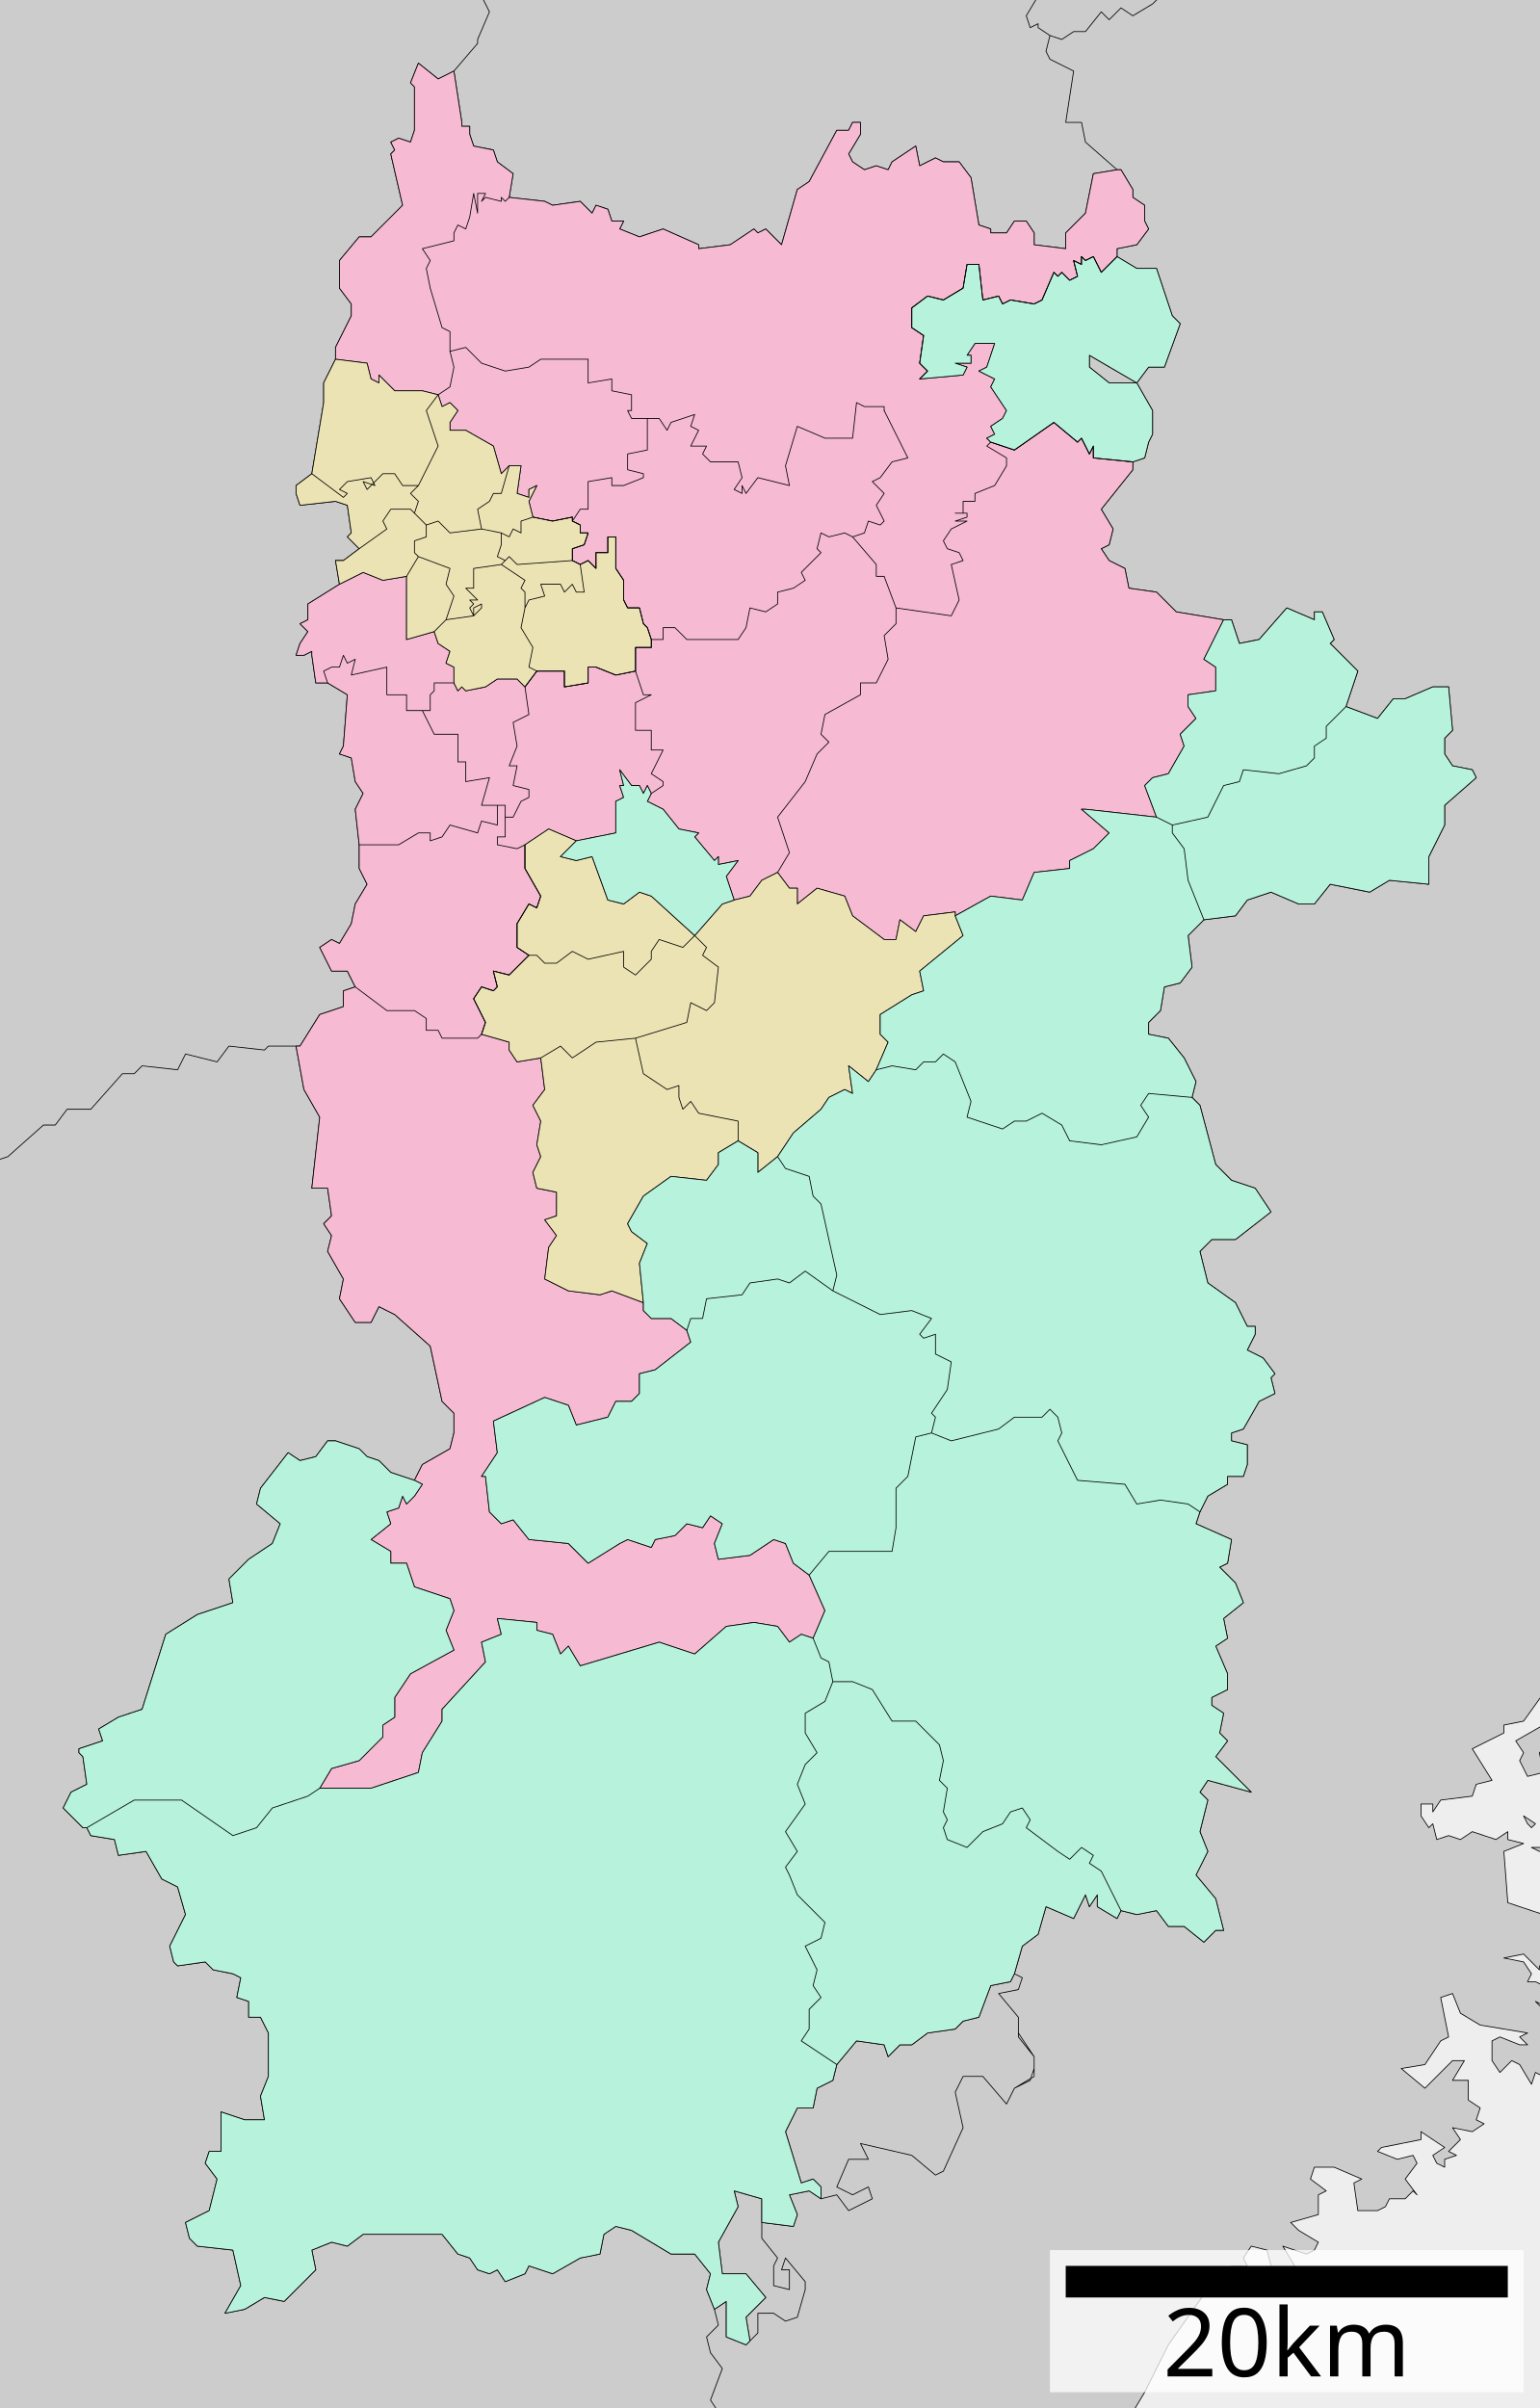
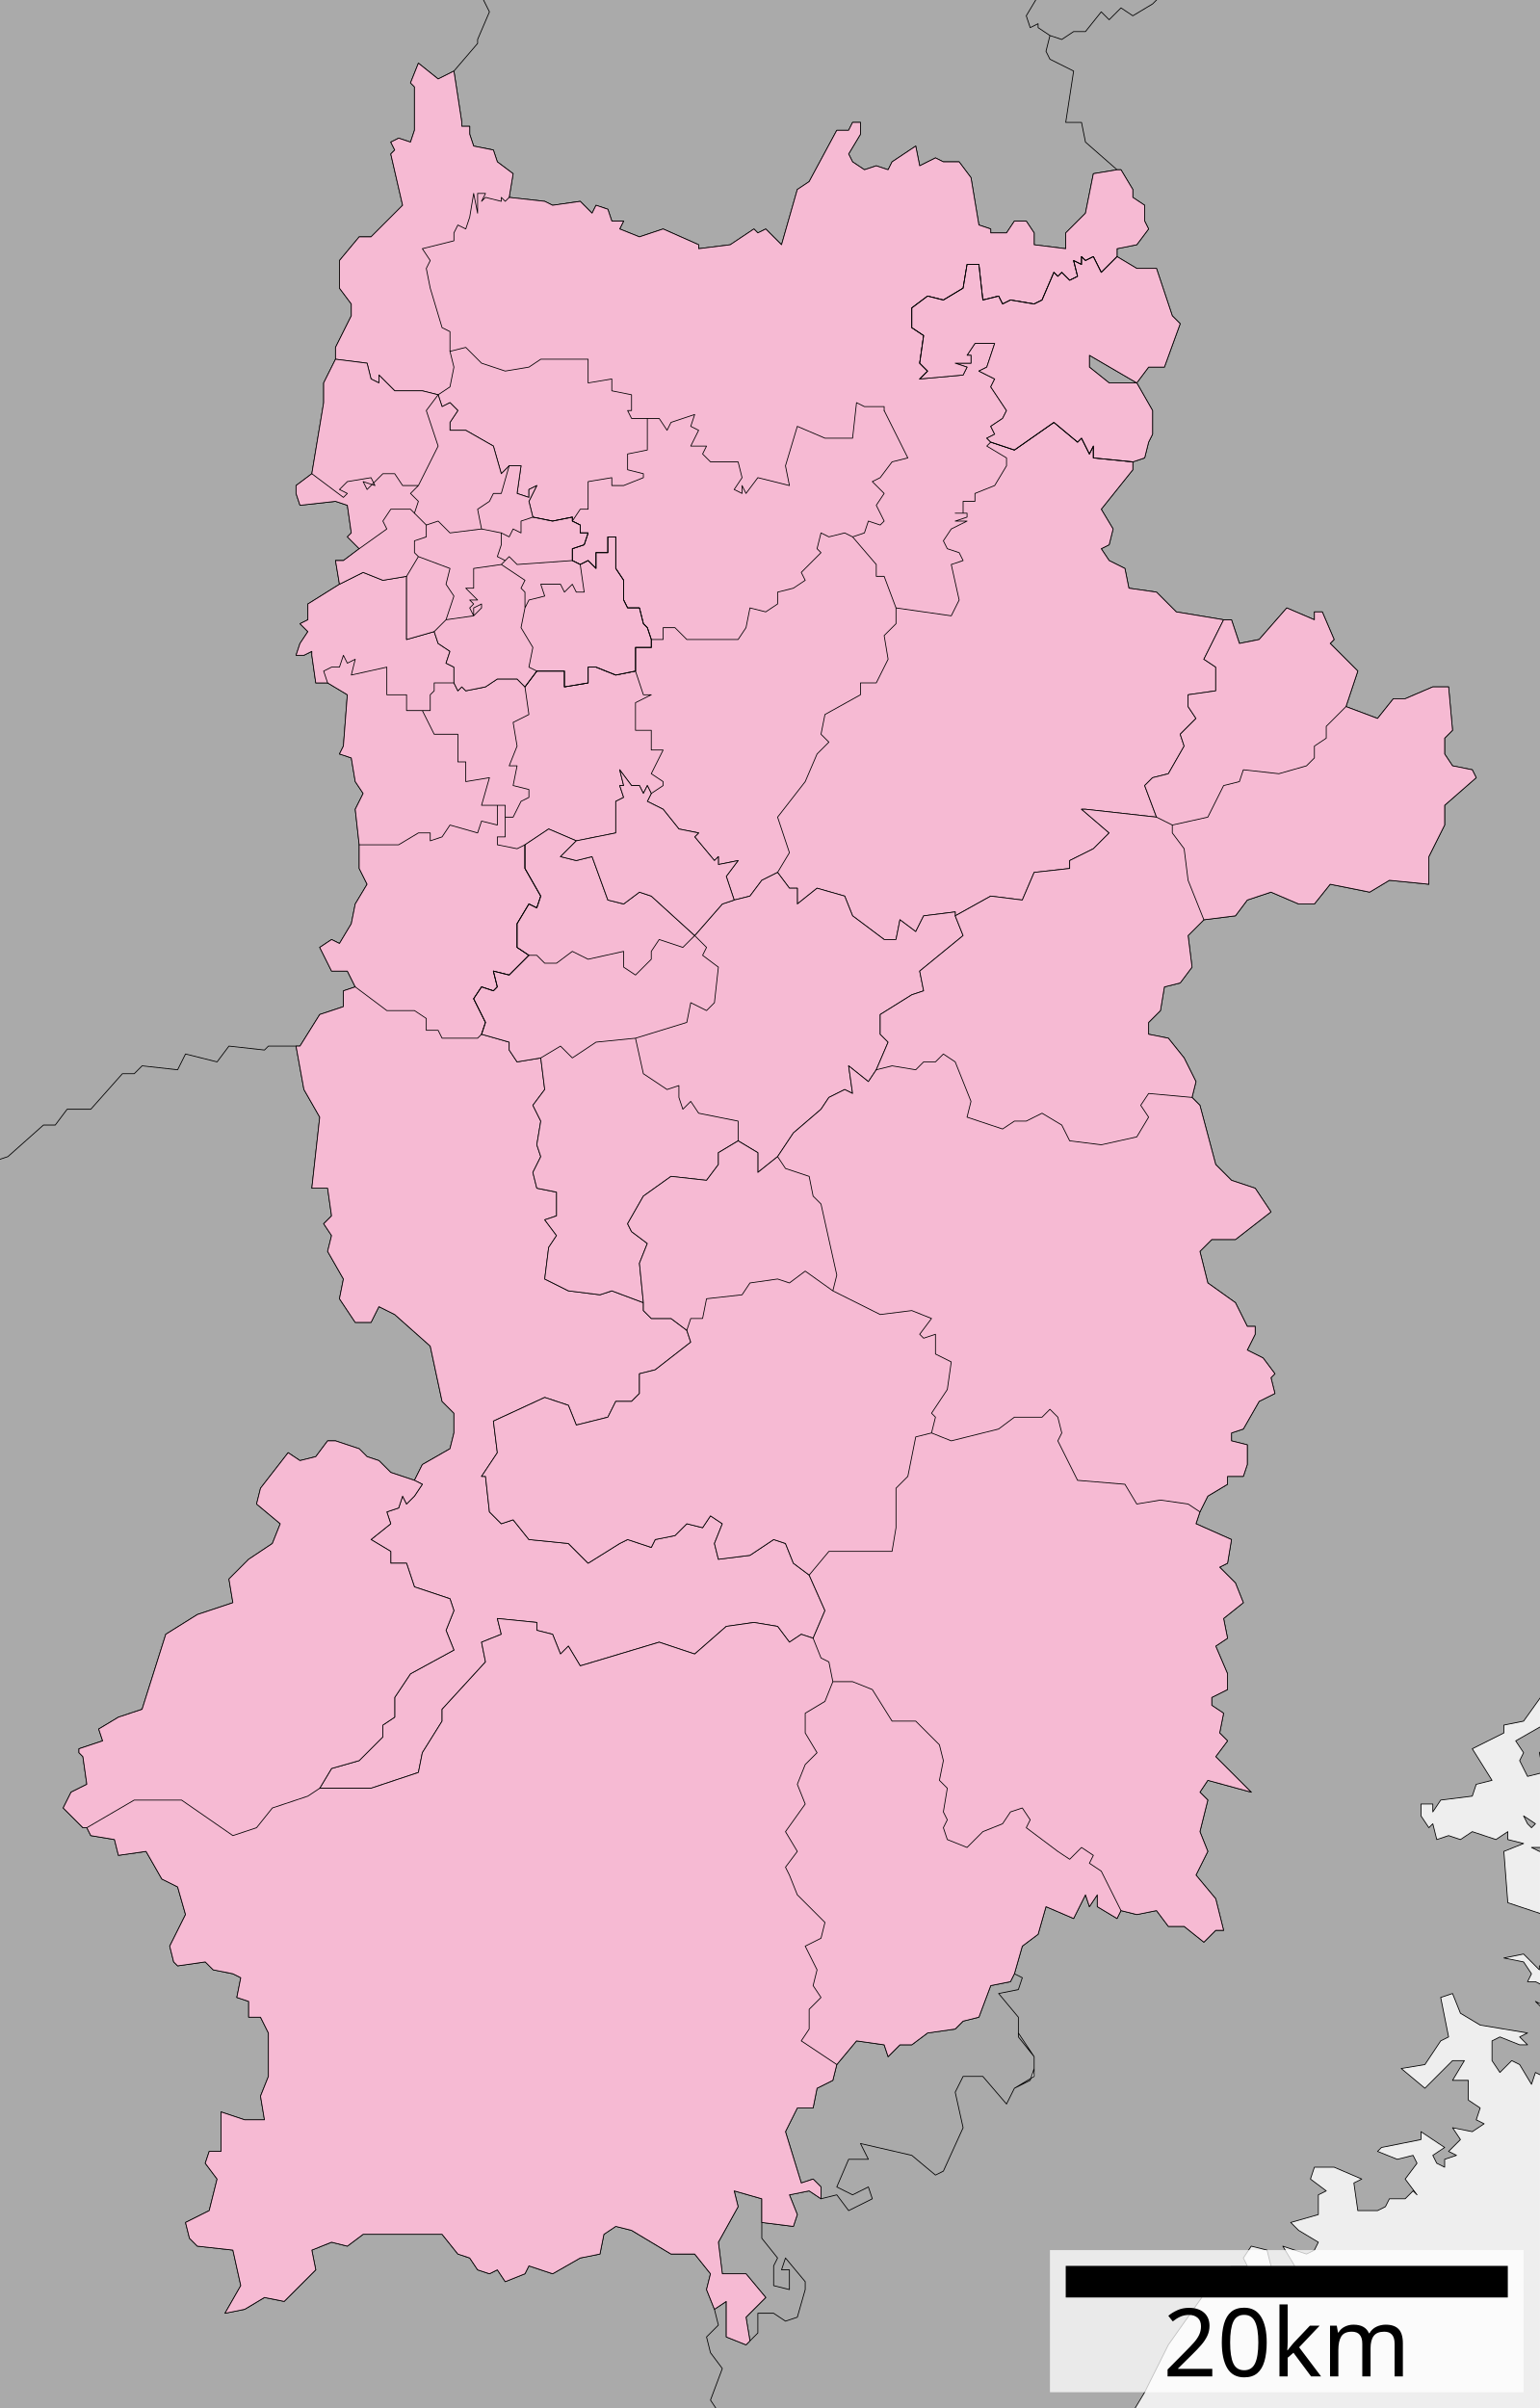
<svg xmlns="http://www.w3.org/2000/svg" id="svg32" version="1.1" height="610" width="390">
  <defs id="defs36" />
  <rect id="rect6" height="610" width="390" y="0" x="0" fill="#eeeeee" />
-   <path fill="#cccccc" d="m 297,-1 h -3 l -2,2 -5,3 -3,-2 -3,3 -2,-2 -4,5 h -3 l -3,2 -3,-1 -1,4 1,2 6,3 -2,13 h 4 l 1,5 8,7 h 1 l 3,5 v 2 l 3,2 v 4 l 1,2 -3,4 -5,1 v 2 l 5,3 h 5 l 4,12 2,2 -4,11 h -4 l -3,4 -12,-7 v 3 l 5,4 h 7 l 4,7 v 6 l -1,2 -1,4 -3,1 v 2 l -8,10 3,5 -1,4 -2,1 2,3 4,2 1,5 7,1 5,5 12,2 h 2 l 2,6 5,-1 7,-8 7,3 v -2 h 2 l 3,7 -1,1 7,7 -3,9 8,3 4,-5 h 3 l 7,-3 h 4 l 1,11 -2,2 v 4 l 2,3 5,1 1,2 -8,7 v 5 l -4,8 v 7 l -10,-1 -5,3 -10,-2 -4,5 h -4 l -7,-3 -6,2 -3,4 -8,1 -4,4 1,8 -3,4 -4,1 -1,6 -3,3 v 3 l 5,1 4,5 3,6 -1,4 2,2 4,15 4,4 6,2 4,6 -9,7 h -6 l -3,3 2,8 7,5 3,6 h 2 v 2 l -2,4 4,2 3,4 -1,1 1,4 -4,2 -4,7 -3,1 v 2 l 4,1 v 5 l -1,3 h -4 v 2 l -5,3 -2,4 -1,3 9,4 -1,6 -2,1 4,4 2,5 -5,4 1,5 -3,2 3,7 v 4 l -4,2 v 2 l 3,2 -1,5 2,2 -3,4 9,9 -11,-3 -2,3 2,2 -2,8 2,5 -3,6 5,6 2,8 h -2 l -3,3 -5,-4 h -4 l -3,-4 -5,1 -4,-1 -1,2 -5,-3 v -3 l -2,3 -1,-3 -3,6 -7,-3 -2,7 -4,3 -2,7 2,1 -1,3 -5,1 5,6 v 5 l 4,5 v 5 l -5,3 -2,4 -6,-7 h -5 l -2,4 2,9 -5,11 -2,1 -6,-5 -13,-3 2,4 h -5 l -3,7 4,2 4,-2 1,3 -6,3 -3,-4 -4,1 -3,-2 -5,1 2,5 -1,3 -8,-1 v 4 l 4,5 -1,2 v 5 l 4,1 v -5 h -2 l 1,-3 5,6 v 2 l -2,7 -3,1 -3,-2 h -4 v 5 l -2,2 -1,1 -5,-2 v -9 l -3,2 1,4 -3,3 1,4 3,4 -3,8 2,3 h 105 l 3,-5 6,-12 12,-17 4,-3 h 4 l -1,-2 2,-3 4,1 2,8 1,-2 h 3 l 1,-2 -3,-5 6,2 2,-1 1,-2 -5,-3 -2,-2 7,-2 v -5 l 2,-1 -4,-3 1,-3 h 5 l 7,3 -2,1 1,7 h 5 l 2,-1 1,-2 h 4 l 2,-2 1,1 -3,-4 3,-4 -1,-2 -4,1 -5,-2 1,-1 10,-2 v -2 l 6,4 -3,2 1,2 2,1 v -2 l 3,-1 -2,-1 3,-3 -2,-3 5,1 3,-2 -2,-1 1,-3 -3,-2 v -5 h -4 l 3,-5 h -3 l -7,7 -6,-5 6,-1 4,-6 2,-1 -2,-10 3,-1 2,5 5,3 12,2 -2,1 2,2 h -2 l -5,-2 -2,1 v 5 l 2,3 3,-3 2,1 3,5 1,-3 2,1 v -13 -4 l -2,-2 2,1 v -5 l -2,-1 h -2 l 1,-2 -2,-3 -5,-1 5,-1 4,4 v -1 h 1 v -13 l -9,-3 -1,-13 5,-2 -4,-1 v -2 l -3,2 -6,-2 -3,2 -3,-1 -3,1 -1,-4 -1,1 -2,-3 v -3 h 3 v 2 l 2,-3 8,-1 1,-3 4,-1 -5,-8 8,-4 v -2 l 5,-1 5,-7 V -1 Z m 94,438 -7,4 2,3 -1,2 2,4 4,-1 -1,-5 1,-1 z m 0,31 h -3 l 2,1 h 1 z m -4,-6 1,1 1,-1 -3,-2 z M 263,-1 l -3,5 1,3 2,-1 v 1 l 3,2 3,1 3,-2 h 3 l 4,-5 2,2 3,-3 3,2 5,-3 2,-2 h 3 z m -141,0 2,4 -3,7 v 1 l -6,7 2,13 v 1 h 2 v 2 l 1,3 5,1 1,3 4,3 -1,6 9,1 2,1 7,-1 3,3 1,-2 3,1 1,3 h 3 l -1,2 5,2 6,-2 9,4 v 1 l 8,-1 6,-4 1,1 2,-1 4,4 4,-14 3,-2 7,-13 h 3 l 1,-2 h 2 v 3 l -3,5 1,2 3,2 3,-1 3,1 1,-2 6,-4 1,5 4,-2 2,1 h 4 l 3,4 2,12 3,1 v 1 h 4 l 2,-3 h 3 l 2,3 v 3 l 8,1 v -4 l 5,-5 2,-10 6,-1 -8,-7 -1,-5 h -4 l 2,-13 -6,-3 -1,-2 1,-4 -3,-2 V 6 l -2,1 -1,-3 3,-5 z m -123,295 3,-1 9,-8 h 3 l 3,-4 h 6 l 8,-9 h 3 l 2,-2 9,1 2,-4 8,2 3,-4 9,1 1,-1 h 7 1 l 5,-8 6,-2 v -4 l 3,-1 -2,-4 h -4 l -3,-6 3,-2 2,1 3,-5 1,-5 3,-5 -2,-4 v -6 l -1,-9 2,-4 -2,-3 -1,-6 -3,-1 1,-2 1,-13 -5,-3 h -3 l -1,-7 v -1 l -2,1 h -2 l 1,-3 2,-3 -2,-2 2,-1 v -4 l 8,-5 -1,-6 h 2 l 4,-3 -3,-3 1,-1 -1,-7 -3,-1 -9,1 -1,-3 v -2 l 4,-3 3,-18 v -5 l 3,-6 v -3 l 4,-8 v -3 l -3,-4 v -6 -1 l 5,-6 h 3 l 8,-8 -3,-13 1,-1 -1,-2 2,-1 3,1 1,-3 V 22 l -1,-1 2,-5 5,4 4,-2 6,-7 v -1 l 3,-7 -2,-4 H -1 Z m 183,317 -2,-3 3,-8 -3,-4 -1,-4 3,-3 -1,-4 -2,-5 1,-4 -4,-5 h -6 l -10,-6 -4,-1 -3,2 -1,5 -5,1 -7,4 -6,-2 -1,2 -5,2 -2,-3 -2,1 -3,-1 -2,-3 -3,-1 -4,-5 H 92 l -4,3 -4,-1 -5,2 1,5 -8,8 -5,-1 -5,3 -5,1 4,-7 -2,-9 -9,-1 -2,-2 -1,-4 6,-3 2,-8 -3,-4 1,-3 h 3 v -10 l 6,2 h 5 l -1,-6 2,-5 v -11 l -2,-4 h -3 v -4 l -3,-1 1,-5 -2,-1 -5,-1 -2,-2 -7,1 -1,-1 -1,-4 4,-8 -2,-7 -4,-2 -4,-7 -7,1 -1,-4 -6,-1 -1,-2 h -1 l -5,-5 2,-4 4,-2 -1,-7 -1,-1 v -1 l 6,-2 -1,-3 5,-3 6,-2 6,-19 8,-5 9,-3 -1,-6 5,-5 6,-4 2,-5 -6,-5 1,-4 7,-9 3,2 4,-1 3,-4 h 2 l 6,2 2,2 3,1 3,3 6,2 2,-4 7,-4 1,-4 v -5 l -3,-3 -3,-14 -9,-8 -4,-2 -2,4 h -4 l -4,-6 1,-5 -4,-7 1,-4 -2,-3 2,-2 -1,-7 h -4 l 2,-18 -4,-7 -2,-11 h -7 l -1,1 -9,-1 -3,4 -8,-2 -2,4 -9,-1 -2,2 h -3 l -8,9 h -6 l -3,4 h -3 l -9,8 -3,1 v 317 z m 11,-48 v -6 l -7,-2 1,4 -5,9 1,8 h 6 l 5,6 -5,5 1,6 2,-2 v -5 h 4 l 3,2 3,-1 2,-7 v -2 l -5,-6 -1,3 h 2 v 5 l -4,-1 v -5 l 1,-2 -4,-5 z m 69,-39 v -3 l -4,-6 v -4 l -5,-6 5,-1 1,-3 -2,-1 -1,2 -5,1 -3,8 -4,1 -2,2 -7,1 -4,3 h -3 l -3,3 -1,-3 -7,-1 -5,6 -1,4 -4,2 -1,5 h -4 l -3,6 4,13 3,-1 2,2 v 3 l 4,-1 3,4 6,-3 -1,-3 -4,2 -4,-2 3,-7 h 5 l -2,-4 13,3 6,5 2,-1 5,-11 -2,-9 2,-4 h 5 l 6,7 2,-4 4,-2 z" id="path8" style="stroke:#000000;stroke-width:0.2;stroke-linejoin:round" />
+   <path fill="#aaaaaa" d="m 297,-1 h -3 l -2,2 -5,3 -3,-2 -3,3 -2,-2 -4,5 h -3 l -3,2 -3,-1 -1,4 1,2 6,3 -2,13 h 4 l 1,5 8,7 h 1 l 3,5 v 2 l 3,2 v 4 l 1,2 -3,4 -5,1 v 2 l 5,3 h 5 l 4,12 2,2 -4,11 h -4 l -3,4 -12,-7 v 3 l 5,4 h 7 l 4,7 v 6 l -1,2 -1,4 -3,1 v 2 l -8,10 3,5 -1,4 -2,1 2,3 4,2 1,5 7,1 5,5 12,2 h 2 l 2,6 5,-1 7,-8 7,3 v -2 h 2 l 3,7 -1,1 7,7 -3,9 8,3 4,-5 h 3 l 7,-3 h 4 l 1,11 -2,2 v 4 l 2,3 5,1 1,2 -8,7 v 5 l -4,8 v 7 l -10,-1 -5,3 -10,-2 -4,5 h -4 l -7,-3 -6,2 -3,4 -8,1 -4,4 1,8 -3,4 -4,1 -1,6 -3,3 v 3 l 5,1 4,5 3,6 -1,4 2,2 4,15 4,4 6,2 4,6 -9,7 h -6 l -3,3 2,8 7,5 3,6 h 2 v 2 l -2,4 4,2 3,4 -1,1 1,4 -4,2 -4,7 -3,1 v 2 l 4,1 v 5 l -1,3 h -4 v 2 l -5,3 -2,4 -1,3 9,4 -1,6 -2,1 4,4 2,5 -5,4 1,5 -3,2 3,7 v 4 l -4,2 v 2 l 3,2 -1,5 2,2 -3,4 9,9 -11,-3 -2,3 2,2 -2,8 2,5 -3,6 5,6 2,8 h -2 l -3,3 -5,-4 h -4 l -3,-4 -5,1 -4,-1 -1,2 -5,-3 v -3 l -2,3 -1,-3 -3,6 -7,-3 -2,7 -4,3 -2,7 2,1 -1,3 -5,1 5,6 v 5 l 4,5 v 5 l -5,3 -2,4 -6,-7 h -5 l -2,4 2,9 -5,11 -2,1 -6,-5 -13,-3 2,4 h -5 l -3,7 4,2 4,-2 1,3 -6,3 -3,-4 -4,1 -3,-2 -5,1 2,5 -1,3 -8,-1 v 4 l 4,5 -1,2 v 5 l 4,1 v -5 h -2 l 1,-3 5,6 v 2 l -2,7 -3,1 -3,-2 h -4 v 5 l -2,2 -1,1 -5,-2 v -9 l -3,2 1,4 -3,3 1,4 3,4 -3,8 2,3 h 105 l 3,-5 6,-12 12,-17 4,-3 h 4 l -1,-2 2,-3 4,1 2,8 1,-2 h 3 l 1,-2 -3,-5 6,2 2,-1 1,-2 -5,-3 -2,-2 7,-2 v -5 l 2,-1 -4,-3 1,-3 h 5 l 7,3 -2,1 1,7 h 5 l 2,-1 1,-2 h 4 l 2,-2 1,1 -3,-4 3,-4 -1,-2 -4,1 -5,-2 1,-1 10,-2 v -2 l 6,4 -3,2 1,2 2,1 v -2 l 3,-1 -2,-1 3,-3 -2,-3 5,1 3,-2 -2,-1 1,-3 -3,-2 v -5 h -4 l 3,-5 h -3 l -7,7 -6,-5 6,-1 4,-6 2,-1 -2,-10 3,-1 2,5 5,3 12,2 -2,1 2,2 h -2 l -5,-2 -2,1 v 5 l 2,3 3,-3 2,1 3,5 1,-3 2,1 v -13 -4 l -2,-2 2,1 v -5 l -2,-1 h -2 l 1,-2 -2,-3 -5,-1 5,-1 4,4 v -1 h 1 v -13 l -9,-3 -1,-13 5,-2 -4,-1 v -2 l -3,2 -6,-2 -3,2 -3,-1 -3,1 -1,-4 -1,1 -2,-3 v -3 h 3 v 2 l 2,-3 8,-1 1,-3 4,-1 -5,-8 8,-4 v -2 l 5,-1 5,-7 V -1 Z m 94,438 -7,4 2,3 -1,2 2,4 4,-1 -1,-5 1,-1 z m 0,31 h -3 l 2,1 h 1 z m -4,-6 1,1 1,-1 -3,-2 z M 263,-1 l -3,5 1,3 2,-1 v 1 l 3,2 3,1 3,-2 h 3 l 4,-5 2,2 3,-3 3,2 5,-3 2,-2 h 3 z m -141,0 2,4 -3,7 v 1 l -6,7 2,13 v 1 h 2 v 2 l 1,3 5,1 1,3 4,3 -1,6 9,1 2,1 7,-1 3,3 1,-2 3,1 1,3 h 3 l -1,2 5,2 6,-2 9,4 v 1 l 8,-1 6,-4 1,1 2,-1 4,4 4,-14 3,-2 7,-13 h 3 l 1,-2 h 2 v 3 l -3,5 1,2 3,2 3,-1 3,1 1,-2 6,-4 1,5 4,-2 2,1 h 4 l 3,4 2,12 3,1 v 1 h 4 l 2,-3 h 3 l 2,3 v 3 l 8,1 v -4 l 5,-5 2,-10 6,-1 -8,-7 -1,-5 h -4 l 2,-13 -6,-3 -1,-2 1,-4 -3,-2 V 6 l -2,1 -1,-3 3,-5 z m -123,295 3,-1 9,-8 h 3 l 3,-4 h 6 l 8,-9 h 3 l 2,-2 9,1 2,-4 8,2 3,-4 9,1 1,-1 h 7 1 l 5,-8 6,-2 v -4 l 3,-1 -2,-4 h -4 l -3,-6 3,-2 2,1 3,-5 1,-5 3,-5 -2,-4 v -6 l -1,-9 2,-4 -2,-3 -1,-6 -3,-1 1,-2 1,-13 -5,-3 h -3 l -1,-7 v -1 l -2,1 h -2 l 1,-3 2,-3 -2,-2 2,-1 v -4 l 8,-5 -1,-6 h 2 l 4,-3 -3,-3 1,-1 -1,-7 -3,-1 -9,1 -1,-3 v -2 l 4,-3 3,-18 v -5 l 3,-6 v -3 l 4,-8 v -3 l -3,-4 v -6 -1 l 5,-6 h 3 l 8,-8 -3,-13 1,-1 -1,-2 2,-1 3,1 1,-3 V 22 l -1,-1 2,-5 5,4 4,-2 6,-7 v -1 l 3,-7 -2,-4 H -1 Z m 183,317 -2,-3 3,-8 -3,-4 -1,-4 3,-3 -1,-4 -2,-5 1,-4 -4,-5 h -6 l -10,-6 -4,-1 -3,2 -1,5 -5,1 -7,4 -6,-2 -1,2 -5,2 -2,-3 -2,1 -3,-1 -2,-3 -3,-1 -4,-5 H 92 l -4,3 -4,-1 -5,2 1,5 -8,8 -5,-1 -5,3 -5,1 4,-7 -2,-9 -9,-1 -2,-2 -1,-4 6,-3 2,-8 -3,-4 1,-3 h 3 v -10 l 6,2 h 5 l -1,-6 2,-5 v -11 l -2,-4 h -3 v -4 l -3,-1 1,-5 -2,-1 -5,-1 -2,-2 -7,1 -1,-1 -1,-4 4,-8 -2,-7 -4,-2 -4,-7 -7,1 -1,-4 -6,-1 -1,-2 h -1 l -5,-5 2,-4 4,-2 -1,-7 -1,-1 v -1 l 6,-2 -1,-3 5,-3 6,-2 6,-19 8,-5 9,-3 -1,-6 5,-5 6,-4 2,-5 -6,-5 1,-4 7,-9 3,2 4,-1 3,-4 h 2 l 6,2 2,2 3,1 3,3 6,2 2,-4 7,-4 1,-4 v -5 l -3,-3 -3,-14 -9,-8 -4,-2 -2,4 h -4 l -4,-6 1,-5 -4,-7 1,-4 -2,-3 2,-2 -1,-7 h -4 l 2,-18 -4,-7 -2,-11 h -7 l -1,1 -9,-1 -3,4 -8,-2 -2,4 -9,-1 -2,2 h -3 l -8,9 h -6 l -3,4 h -3 l -9,8 -3,1 v 317 z m 11,-48 v -6 l -7,-2 1,4 -5,9 1,8 h 6 l 5,6 -5,5 1,6 2,-2 v -5 h 4 l 3,2 3,-1 2,-7 v -2 l -5,-6 -1,3 h 2 v 5 l -4,-1 v -5 l 1,-2 -4,-5 z m 69,-39 v -3 l -4,-6 v -4 l -5,-6 5,-1 1,-3 -2,-1 -1,2 -5,1 -3,8 -4,1 -2,2 -7,1 -4,3 h -3 l -3,3 -1,-3 -7,-1 -5,6 -1,4 -4,2 -1,5 h -4 l -3,6 4,13 3,-1 2,2 v 3 l 4,-1 3,4 6,-3 -1,-3 -4,2 -4,-2 3,-7 h 5 l -2,-4 13,3 6,5 2,-1 5,-11 -2,-9 2,-4 h 5 l 6,7 2,-4 4,-2 z" id="path8" style="stroke:#000000;stroke-width:0.2;stroke-linejoin:round" />
  <path fill="#f6bad3" d="m 91,214 v 6 l 2,4 -3,5 -1,5 -3,5 -2,-1 -3,2 3,6 h 4 l 2,4 -3,1 v 4 l -6,2 -5,8 h -1 l 2,11 4,7 -2,18 h 4 l 1,7 -2,2 2,3 -1,4 4,7 -1,5 4,6 h 4 l 2,-4 4,2 9,8 3,14 3,3 v 5 l -1,4 -7,4 -2,4 2,1 -2,3 -2,2 -1,-2 -1,3 -3,1 1,3 -5,4 5,3 v 3 h 4 l 2,6 9,3 1,3 -2,5 2,5 -11,6 -4,6 v 5 l -3,2 v 3 l -6,6 -7,2 -3,5 h 13 l 12,-4 1,-5 5,-8 v -3 l 11,-12 -1,-5 5,-2 -1,-4 10,1 v 2 l 4,1 2,5 2,-2 3,5 20,-6 9,3 8,-7 7,-1 6,1 3,4 3,-2 3,1 3,-7 -4,-9 -4,-3 -2,-5 -3,-1 -6,4 -8,1 -1,-4 2,-5 -3,-2 -2,3 -4,-1 -3,3 -5,1 -1,2 -6,-2 -2,1 -8,5 -5,-5 -10,-1 -4,-5 -3,1 -3,-3 -1,-9 h -1 l 4,-6 -1,-8 13,-6 6,2 2,5 8,-2 2,-4 h 4 l 2,-2 v -5 l 4,-1 9,-7 -1,-3 -4,-3 h -5 l -2,-2 v -2 l -8,-3 -3,1 -8,-1 -6,-3 1,-8 2,-3 -3,-4 3,-1 v -6 l -5,-1 -1,-4 2,-4 -1,-3 1,-6 -2,-4 3,-4 -1,-8 -6,1 -2,-3 v -2 l -7,-2 1,-3 -3,-6 2,-3 3,1 1,-1 -1,-4 4,1 5,-5 -3,-2 v -6 l 3,-5 2,1 1,-3 -4,-7 v -6 l 6,-4 7,3 10,-2 v -8 l 2,-1 -1,-3 h 1 l -1,-4 3,4 h 2 l 1,2 1,-2 1,2 -1,2 4,2 4,5 5,1 -1,1 5,6 1,-1 v 2 l 5,-1 -3,4 2,6 4,-1 3,-4 4,-2 3,4 h 2 v 4 l 5,-4 7,2 2,5 8,6 h 3 l 1,-5 4,3 2,-4 8,-1 v 1 l 9,-5 8,1 3,-7 9,-1 v -2 l 6,-3 4,-4 -7,-6 h 1 l 18,2 -3,-8 2,-2 4,-1 4,-7 -1,-3 4,-4 -2,-3 v -3 l 7,-1 v -6 l -3,-2 5,-10 -12,-2 -5,-5 -7,-1 -1,-5 -4,-2 -2,-3 2,-1 1,-4 -3,-5 8,-10 v -2 l -10,-1 v -3 l -1,2 -2,-4 -1,1 -6,-5 -10,7 -6,-2 -1,-1 2,-1 -1,-2 3,-2 1,-2 -4,-6 1,-2 -4,-2 2,-1 2,-6 h -5 l -2,3 h 1 v 2 h -4 l 3,1 -1,2 -11,1 2,-2 -2,-2 1,-7 -3,-2 v -5 l 4,-3 4,1 5,-3 1,-6 h 3 l 1,9 4,-1 1,2 2,-1 6,1 2,-1 3,-7 1,1 1,-1 2,2 2,-1 -1,-4 2,1 v -2 l 1,1 2,-1 2,4 4,-4 v -2 l 5,-1 3,-4 -1,-2 v -4 l -3,-2 v -2 l -3,-5 h -1 l -6,1 -2,10 -5,5 v 4 l -8,-1 v -3 l -2,-3 h -3 l -2,3 h -4 v -1 l -3,-1 -2,-12 -3,-4 h -4 l -2,-1 -4,2 -1,-5 -6,4 -1,2 -3,-1 -3,1 -3,-2 -1,-2 3,-5 v -3 h -2 l -1,2 h -3 l -7,13 -3,2 -4,14 -4,-4 -2,1 -1,-1 -6,4 -8,1 v -1 l -9,-4 -6,2 -5,-2 1,-2 h -3 l -1,-3 -3,-1 -1,2 -3,-3 -7,1 -2,-1 -9,-1 1,-6 -4,-3 -1,-3 -5,-1 -1,-3 v -2 h -2 v -1 l -2,-13 -4,2 -5,-4 -2,5 1,1 v 11 l -1,3 -3,-1 -2,1 1,2 -1,1 3,13 -8,8 h -3 l -5,6 v 1 6 l 3,4 v 3 l -4,8 v 3 l 8,1 1,4 2,1 v -2 l 4,4 h 7 l 4,1 1,3 2,-1 2,2 -2,3 v 2 h 4 l 7,4 2,7 2,-2 h 3 l -1,7 3,1 v -2 l 2,-1 -2,4 1,4 5,1 5,-1 v 1 l 2,1 v 2 h 2 l -1,3 -3,1 v 3 l 2,1 2,-1 2,2 v -4 h 3 v -4 h 2 v 8 l 2,3 v 5 l 1,2 h 3 l 1,4 1,1 1,3 v 2 h -4 v 6 l -5,1 -5,-2 h -2 v 4 l -6,1 v -4 h -7 l -3,4 -2,-2 h -5 l -3,2 -5,1 -1,-1 -1,1 -1,-2 v -4 l -2,-1 1,-3 -3,-2 -1,-3 -7,2 v -16 l -6,1 -5,-2 -6,3 -8,5 v 4 l -2,1 2,2 -2,3 -1,3 h 2 l 2,-1 v 1 l 1,7 h 3 l 5,3 -1,13 -1,2 3,1 1,6 2,3 -2,4 z" id="path10" style="stroke:#000000;stroke-width:0.2;stroke-linejoin:round" />
-   <path fill="#ece3b4" d="m 79,120 -4,3 v 2 l 1,3 9,-1 3,1 1,7 -1,1 3,3 -4,3 h -2 l 1,6 6,-3 5,2 6,-1 v 16 l 7,-2 1,3 3,2 -1,3 2,1 v 4 l 1,2 1,-1 1,1 5,-1 3,-2 h 5 l 2,2 3,-4 h 7 v 4 l 6,-1 v -4 h 2 l 5,2 5,-1 v -6 h 4 v -2 l -1,-3 -1,-1 -1,-4 h -3 l -1,-2 v -5 l -2,-3 v -8 h -2 v 4 h -3 v 4 l -2,-2 -2,1 -2,-1 v -3 l 3,-1 1,-3 h -2 v -2 l -2,-1 v -1 l -5,1 -5,-1 -1,-4 2,-4 -2,1 v 2 l -3,-1 1,-7 h -3 l -2,2 -2,-7 -7,-4 h -4 v -2 l 2,-3 -2,-2 -2,1 -1,-3 -4,-1 h -7 l -4,-4 v 2 l -2,-1 -1,-4 -8,-1 -3,6 v 5 z m 55,122 -5,5 -4,-1 1,4 -1,1 -3,-1 -2,3 3,6 -1,3 7,2 v 2 l 2,3 6,-1 1,8 -3,4 2,4 -1,6 1,3 -2,4 1,4 5,1 v 6 l -3,1 3,4 -2,3 -1,8 6,3 8,1 3,-1 8,3 -1,-10 2,-5 -4,-3 -1,-2 4,-7 7,-5 9,1 3,-4 v -3 l 5,-3 5,3 v 5 l 5,-4 4,-6 7,-6 2,-3 4,-2 2,1 -1,-7 5,4 2,-3 3,-7 -2,-2 v -5 l 8,-5 3,-1 -1,-5 11,-9 -2,-5 v -1 l -8,1 -2,4 -4,-3 -1,5 h -3 l -8,-6 -2,-5 -7,-2 -5,4 v -4 h -2 l -3,-4 -4,2 -3,4 -4,1 -3,1 -7,8 -11,-10 -3,-1 -4,3 -4,-1 -4,-11 -4,1 -4,-1 4,-4 -7,-3 -6,4 v 6 l 4,7 -1,3 -2,-1 -3,5 v 6 z" id="path12" style="stroke:#000000;stroke-width:0.2;stroke-linejoin:round" />
-   <path fill="#b6f2dc" d="m 251,112 6,2 10,-7 6,5 1,-1 2,4 1,-2 v 3 l 10,1 3,-1 1,-4 1,-2 v -6 l -4,-7 h -7 l -5,-4 v -3 l 12,7 3,-4 h 4 l 4,-11 -2,-2 -4,-12 h -5 l -5,-3 -4,4 -2,-4 -2,1 -1,-1 v 2 l -2,-1 1,4 -2,1 -2,-2 -1,1 -1,-1 -3,7 -2,1 -6,-1 -2,1 -1,-2 -4,1 -1,-9 h -3 l -1,6 -5,3 -4,-1 -4,3 v 5 l 3,2 -1,7 2,2 -2,2 11,-1 1,-2 -3,-1 h 4 v -2 h -1 l 2,-3 h 5 l -2,6 -2,1 4,2 -1,2 4,6 -1,2 -3,2 1,2 -2,1 z m 42,95 -18,-2 h -1 l 7,6 -4,4 -6,3 v 2 l -9,1 -3,7 -8,-1 -9,5 2,5 -11,9 1,5 -3,1 -8,5 v 5 l 2,2 -3,7 -2,3 -5,-4 1,7 -2,-1 -4,2 -2,3 -7,6 -4,6 -5,4 v -5 l -5,-3 -5,3 v 3 l -3,4 -9,-1 -7,5 -4,7 1,2 4,3 -2,5 1,10 v 2 l 2,2 h 5 l 4,3 1,3 -9,7 -4,1 v 5 l -2,2 h -4 l -2,4 -8,2 -2,-5 -6,-2 -13,6 1,8 -4,6 h 1 l 1,9 3,3 3,-1 4,5 10,1 5,5 8,-5 2,-1 6,2 1,-2 5,-1 3,-3 4,1 2,-3 3,2 -2,5 1,4 8,-1 6,-4 3,1 2,5 4,3 4,9 -3,7 -3,-1 -3,2 -3,-4 -6,-1 -7,1 -8,7 -9,-3 -20,6 -3,-5 -2,2 -2,-5 -4,-1 v -2 l -10,-1 1,4 -5,2 1,5 -11,12 v 3 l -5,8 -1,5 -12,4 H 81 l 3,-5 7,-2 6,-6 v -3 l 3,-2 v -5 l 4,-6 11,-6 -2,-5 2,-5 -1,-3 -9,-3 -2,-6 h -4 v -3 l -5,-3 5,-4 -1,-3 3,-1 1,-3 1,2 2,-2 2,-3 -2,-1 -6,-2 -3,-3 -3,-1 -2,-2 -6,-2 h -2 l -3,4 -4,1 -3,-2 -7,9 -1,4 6,5 -2,5 -6,4 -5,5 1,6 -9,3 -8,5 -6,19 -6,2 -5,3 1,3 -6,2 v 1 l 1,1 1,7 -4,2 -2,4 5,5 h 1 l 1,2 6,1 1,4 7,-1 4,7 4,2 2,7 -4,8 1,4 1,1 7,-1 2,2 5,1 2,1 -1,5 3,1 v 4 h 3 l 2,4 v 11 l -2,5 1,6 h -5 l -6,-2 v 10 h -3 l -1,3 3,4 -2,8 -6,3 1,4 2,2 9,1 2,9 -4,7 5,-1 5,-3 5,1 8,-8 -1,-5 5,-2 4,1 4,-3 h 20 l 4,5 3,1 2,3 3,1 2,-1 2,3 5,-2 1,-2 6,2 7,-4 5,-1 1,-5 3,-2 4,1 10,6 h 6 l 4,5 -1,4 2,5 3,-2 v 9 l 5,2 1,-1 -1,-6 5,-5 -5,-6 h -6 l -1,-8 5,-9 -1,-4 7,2 v 6 l 8,1 1,-3 -2,-5 5,-1 3,2 v -3 l -2,-2 -3,1 -4,-13 3,-6 h 4 l 1,-5 4,-2 1,-4 5,-6 7,1 1,3 3,-3 h 3 l 4,-3 7,-1 2,-2 4,-1 3,-8 5,-1 1,-2 2,-7 4,-3 2,-7 7,3 3,-6 1,3 2,-3 v 3 l 5,3 1,-2 4,1 5,-1 3,4 h 4 l 5,4 3,-3 h 2 l -2,-8 -5,-6 3,-6 -2,-5 2,-8 -2,-2 2,-3 11,3 -9,-9 3,-4 -2,-2 1,-5 -3,-2 v -2 l 4,-2 v -4 l -3,-7 3,-2 -1,-5 5,-4 -2,-5 -4,-4 2,-1 1,-6 -9,-4 1,-3 2,-4 5,-3 v -2 h 4 l 1,-3 v -5 l -4,-1 v -2 l 3,-1 4,-7 4,-2 -1,-4 1,-1 -3,-4 -4,-2 2,-4 v -2 h -2 l -3,-6 -7,-5 -2,-8 3,-3 h 6 l 9,-7 -4,-6 -6,-2 -4,-4 -4,-15 -2,-2 1,-4 -3,-6 -4,-5 -5,-1 v -3 l 3,-3 1,-6 4,-1 3,-4 -1,-8 4,-4 8,-1 3,-4 6,-2 7,3 h 4 l 4,-5 10,2 5,-3 10,1 v -7 l 4,-8 v -5 l 8,-7 -1,-2 -5,-1 -2,-3 v -4 l 2,-2 -1,-11 h -4 l -7,3 h -3 l -4,5 -8,-3 3,-9 -7,-7 1,-1 -3,-7 h -2 v 2 l -7,-3 -7,8 -5,1 -2,-6 h -2 l -5,10 3,2 v 6 l -7,1 v 3 l 2,3 -4,4 1,3 -4,7 -4,1 -2,2 z m -147,6 -4,4 4,1 4,-1 4,11 4,1 4,-3 3,1 11,10 7,-8 3,-1 -2,-6 3,-4 -5,1 v -2 l -1,1 -5,-6 1,-1 -5,-1 -4,-5 -4,-2 1,-2 -1,-2 -1,2 -1,-2 h -2 l -3,-4 1,4 h -1 l 1,3 -2,1 v 8 z" id="path14" style="stroke:#000000;stroke-width:0.2;stroke-linejoin:round" />
+   <path fill="#f6bad3" d="m 79,120 -4,3 v 2 l 1,3 9,-1 3,1 1,7 -1,1 3,3 -4,3 h -2 l 1,6 6,-3 5,2 6,-1 v 16 l 7,-2 1,3 3,2 -1,3 2,1 v 4 l 1,2 1,-1 1,1 5,-1 3,-2 h 5 l 2,2 3,-4 h 7 v 4 l 6,-1 v -4 h 2 l 5,2 5,-1 v -6 h 4 v -2 l -1,-3 -1,-1 -1,-4 h -3 l -1,-2 v -5 l -2,-3 v -8 h -2 v 4 h -3 v 4 l -2,-2 -2,1 -2,-1 v -3 l 3,-1 1,-3 h -2 v -2 l -2,-1 v -1 l -5,1 -5,-1 -1,-4 2,-4 -2,1 v 2 l -3,-1 1,-7 h -3 l -2,2 -2,-7 -7,-4 h -4 v -2 l 2,-3 -2,-2 -2,1 -1,-3 -4,-1 h -7 l -4,-4 v 2 l -2,-1 -1,-4 -8,-1 -3,6 v 5 z m 55,122 -5,5 -4,-1 1,4 -1,1 -3,-1 -2,3 3,6 -1,3 7,2 v 2 l 2,3 6,-1 1,8 -3,4 2,4 -1,6 1,3 -2,4 1,4 5,1 v 6 l -3,1 3,4 -2,3 -1,8 6,3 8,1 3,-1 8,3 -1,-10 2,-5 -4,-3 -1,-2 4,-7 7,-5 9,1 3,-4 v -3 l 5,-3 5,3 v 5 l 5,-4 4,-6 7,-6 2,-3 4,-2 2,1 -1,-7 5,4 2,-3 3,-7 -2,-2 v -5 l 8,-5 3,-1 -1,-5 11,-9 -2,-5 v -1 l -8,1 -2,4 -4,-3 -1,5 h -3 l -8,-6 -2,-5 -7,-2 -5,4 v -4 h -2 l -3,-4 -4,2 -3,4 -4,1 -3,1 -7,8 -11,-10 -3,-1 -4,3 -4,-1 -4,-11 -4,1 -4,-1 4,-4 -7,-3 -6,4 v 6 l 4,7 -1,3 -2,-1 -3,5 v 6 z" id="path12" style="stroke:#000000;stroke-width:0.2;stroke-linejoin:round" />
+   <path fill="#f6bad3" d="m 251,112 6,2 10,-7 6,5 1,-1 2,4 1,-2 v 3 l 10,1 3,-1 1,-4 1,-2 v -6 l -4,-7 h -7 l -5,-4 v -3 l 12,7 3,-4 h 4 l 4,-11 -2,-2 -4,-12 h -5 l -5,-3 -4,4 -2,-4 -2,1 -1,-1 v 2 l -2,-1 1,4 -2,1 -2,-2 -1,1 -1,-1 -3,7 -2,1 -6,-1 -2,1 -1,-2 -4,1 -1,-9 h -3 l -1,6 -5,3 -4,-1 -4,3 v 5 l 3,2 -1,7 2,2 -2,2 11,-1 1,-2 -3,-1 h 4 v -2 h -1 l 2,-3 h 5 l -2,6 -2,1 4,2 -1,2 4,6 -1,2 -3,2 1,2 -2,1 z m 42,95 -18,-2 h -1 l 7,6 -4,4 -6,3 v 2 l -9,1 -3,7 -8,-1 -9,5 2,5 -11,9 1,5 -3,1 -8,5 v 5 l 2,2 -3,7 -2,3 -5,-4 1,7 -2,-1 -4,2 -2,3 -7,6 -4,6 -5,4 v -5 l -5,-3 -5,3 v 3 l -3,4 -9,-1 -7,5 -4,7 1,2 4,3 -2,5 1,10 v 2 l 2,2 h 5 l 4,3 1,3 -9,7 -4,1 v 5 l -2,2 h -4 l -2,4 -8,2 -2,-5 -6,-2 -13,6 1,8 -4,6 h 1 l 1,9 3,3 3,-1 4,5 10,1 5,5 8,-5 2,-1 6,2 1,-2 5,-1 3,-3 4,1 2,-3 3,2 -2,5 1,4 8,-1 6,-4 3,1 2,5 4,3 4,9 -3,7 -3,-1 -3,2 -3,-4 -6,-1 -7,1 -8,7 -9,-3 -20,6 -3,-5 -2,2 -2,-5 -4,-1 v -2 l -10,-1 1,4 -5,2 1,5 -11,12 v 3 l -5,8 -1,5 -12,4 H 81 l 3,-5 7,-2 6,-6 v -3 l 3,-2 v -5 l 4,-6 11,-6 -2,-5 2,-5 -1,-3 -9,-3 -2,-6 h -4 v -3 l -5,-3 5,-4 -1,-3 3,-1 1,-3 1,2 2,-2 2,-3 -2,-1 -6,-2 -3,-3 -3,-1 -2,-2 -6,-2 h -2 l -3,4 -4,1 -3,-2 -7,9 -1,4 6,5 -2,5 -6,4 -5,5 1,6 -9,3 -8,5 -6,19 -6,2 -5,3 1,3 -6,2 v 1 l 1,1 1,7 -4,2 -2,4 5,5 h 1 l 1,2 6,1 1,4 7,-1 4,7 4,2 2,7 -4,8 1,4 1,1 7,-1 2,2 5,1 2,1 -1,5 3,1 v 4 h 3 l 2,4 v 11 l -2,5 1,6 h -5 l -6,-2 v 10 h -3 l -1,3 3,4 -2,8 -6,3 1,4 2,2 9,1 2,9 -4,7 5,-1 5,-3 5,1 8,-8 -1,-5 5,-2 4,1 4,-3 h 20 l 4,5 3,1 2,3 3,1 2,-1 2,3 5,-2 1,-2 6,2 7,-4 5,-1 1,-5 3,-2 4,1 10,6 h 6 l 4,5 -1,4 2,5 3,-2 v 9 l 5,2 1,-1 -1,-6 5,-5 -5,-6 h -6 l -1,-8 5,-9 -1,-4 7,2 v 6 l 8,1 1,-3 -2,-5 5,-1 3,2 v -3 l -2,-2 -3,1 -4,-13 3,-6 h 4 l 1,-5 4,-2 1,-4 5,-6 7,1 1,3 3,-3 h 3 l 4,-3 7,-1 2,-2 4,-1 3,-8 5,-1 1,-2 2,-7 4,-3 2,-7 7,3 3,-6 1,3 2,-3 v 3 l 5,3 1,-2 4,1 5,-1 3,4 h 4 l 5,4 3,-3 h 2 l -2,-8 -5,-6 3,-6 -2,-5 2,-8 -2,-2 2,-3 11,3 -9,-9 3,-4 -2,-2 1,-5 -3,-2 v -2 l 4,-2 v -4 l -3,-7 3,-2 -1,-5 5,-4 -2,-5 -4,-4 2,-1 1,-6 -9,-4 1,-3 2,-4 5,-3 v -2 h 4 l 1,-3 v -5 l -4,-1 v -2 l 3,-1 4,-7 4,-2 -1,-4 1,-1 -3,-4 -4,-2 2,-4 v -2 h -2 l -3,-6 -7,-5 -2,-8 3,-3 h 6 l 9,-7 -4,-6 -6,-2 -4,-4 -4,-15 -2,-2 1,-4 -3,-6 -4,-5 -5,-1 v -3 l 3,-3 1,-6 4,-1 3,-4 -1,-8 4,-4 8,-1 3,-4 6,-2 7,3 h 4 l 4,-5 10,2 5,-3 10,1 v -7 l 4,-8 v -5 l 8,-7 -1,-2 -5,-1 -2,-3 v -4 l 2,-2 -1,-11 h -4 l -7,3 h -3 l -4,5 -8,-3 3,-9 -7,-7 1,-1 -3,-7 h -2 v 2 l -7,-3 -7,8 -5,1 -2,-6 h -2 l -5,10 3,2 v 6 l -7,1 v 3 l 2,3 -4,4 1,3 -4,7 -4,1 -2,2 z m -147,6 -4,4 4,1 4,-1 4,11 4,1 4,-3 3,1 11,10 7,-8 3,-1 -2,-6 3,-4 -5,1 v -2 l -1,1 -5,-6 1,-1 -5,-1 -4,-5 -4,-2 1,-2 -1,-2 -1,2 -1,-2 h -2 l -3,-4 1,4 h -1 l 1,3 -2,1 v 8 z" id="path14" style="stroke:#000000;stroke-width:0.2;stroke-linejoin:round" />
  <path fill="none" stroke-linecap="round" d="m 145,132 2,-3 h 2 v -7 l 6,-1 v 2 h 3 l 5,-2 v -1 l -4,-1 v -4 l 5,-1 v -8 m 60,-2 6,12 -4,1 -3,4 -2,1 3,3 -2,3 2,4 -1,1 -3,-1 -1,3 -3,1 m -105,-36 3,-2 1,-5 -1,-4 M 91,214 h 10 l 5,-3 h 3 v 2 l 3,-1 2,-3 7,2 1,-3 4,1 v -5 h -4 l 2,-7 -6,1 v -5 h -2 v -5 -2 h -6 l -3,-6 h -4 v -4 h -5 v -7 l -9,2 1,-4 -2,1 -1,-2 -1,3 h -2 l -2,1 1,3 m 43,31 h 2 v 3 m -21,-27 h 2 v -4 l 1,-1 v -2 h 5 m 46,-3 2,6 h 2 l -4,2 v 7 h 4 v 5 h 3 l -3,6 3,2 v 1 l -3,2 m 62,-47 v 4 l -3,3 1,6 -3,6 h -4 v 3 l -9,5 -1,5 2,2 -3,3 -3,7 -7,9 3,9 -3,5 M 79,120 l 8,6 1,-1 -2,-1 2,-2 6,-1 1,2 -3,-1 1,2 4,-4 h 3 l 2,3 h 4 l 5,-10 -3,-9 3,-4 m -5,23 -2,2 2,2 -1,3 m 17,4 -1,-5 3,-2 1,-2 h 2 l 2,-7 m -2,17 v 3 l -1,3 2,1 -1,1 -7,1 v 5 h -2 l 3,3 h -2 l 1,1 -1,1 1,2 -7,1 2,-6 -2,-3 1,-4 -8,-3 -3,5 m 3,-5 -1,-1 v -3 l 3,-1 v -3 m 14,21 -2,2 v -2 l 2,-1 v 1 m 5,-11 6,4 -1,2 1,1 v 4 l 1,-2 4,-1 -1,-3 h 5 l 1,2 2,-2 1,2 h 2 l -1,-7 m -14,11 -1,5 3,5 -1,5 2,1 m -26,-10 3,-3 m 15,-15 1,-1 2,2 14,-1 m -8,126 5,-3 3,3 6,-4 10,-1 13,-4 1,-5 4,2 2,-2 1,-9 -4,-3 1,-2 -3,-3 -3,3 -6,-2 -2,3 v 2 l -4,4 -3,-2 v -4 l -9,2 -4,-2 -4,3 h -3 l -2,-2 h -2 m 27,21 2,9 6,4 3,-1 v 3 l 1,3 2,-2 2,3 10,2 v 5 m 25,234 -9,-6 2,-3 v -5 l 3,-3 -2,-3 1,-4 -3,-6 4,-2 1,-4 -7,-7 -2,-5 -1,-2 3,-4 -3,-5 5,-7 -2,-5 2,-5 3,-3 -3,-5 v -5 l 5,-3 2,-5 h 5 l 5,2 5,8 h 6 l 6,6 1,4 -1,5 2,2 -1,6 1,2 -1,2 1,3 5,2 4,-4 5,-2 2,-3 3,-1 2,3 -1,2 8,6 3,2 3,-3 3,2 -1,2 3,2 5,10 M 22,463 34,456 h 12 l 13,9 6,-2 4,-5 9,-3 3,-2 m 125,-38 2,5 2,1 1,5 m -6,-27 5,-6 h 16 l 1,-6 v -10 l 3,-3 2,-10 4,-1 1,-4 -1,-1 4,-6 1,-7 -4,-2 v -5 l -3,1 -1,-1 3,-4 -5,-2 -8,1 -12,-6 -7,-5 -4,3 -3,-1 -7,1 -2,3 -9,1 -1,5 h -3 l -1,3 m 62,26 5,2 12,-3 4,-3 h 7 l 2,-2 2,2 1,4 -1,2 5,10 12,1 3,5 6,-1 7,1 3,2 m -107,-90 2,3 6,2 1,5 2,2 4,18 -1,4 m 11,-56 4,-1 6,1 2,-2 h 3 l 2,-2 3,2 4,10 -1,4 9,3 3,-2 h 3 l 4,-2 5,3 2,4 8,1 9,-2 3,-5 -2,-3 2,-3 11,1 m -9,-71 4,2 9,-2 4,-8 4,-1 1,-3 9,1 7,-2 2,-2 v -3 l 3,-2 v -3 l 5,-5 m -44,30 v 2 l 3,4 1,8 4,10" id="path16" style="stroke:#000000;stroke-width:0.2;stroke-linejoin:round" />
  <path fill="none" stroke-width="1.6" stroke-linecap="round" d="m 90,250 8,6 h 7 l 3,2 v 3 h 3 l 1,2 h 9 l 1,-1 1,-3 -3,-6 2,-3 3,1 1,-1 -1,-4 4,1 5,-5 -3,-2 v -6 l 3,-5 2,1 1,-3 -4,-7 v -6 l -2,1 -5,-1 v -2 h 2 v -5 h 2 l 2,-4 2,-1 v -2 l -4,-1 1,-5 h -2 l 2,-5 -1,-6 4,-2 -1,-7 3,-4 h 7 v 4 l 6,-1 v -4 h 2 l 5,2 5,-1 v -6 h 4 v -2 l -1,-3 -1,-1 -1,-4 h -3 l -1,-2 v -5 l -2,-3 v -8 h -2 v 4 h -3 v 4 l -2,-2 -2,1 -2,-1 v -3 l 3,-1 1,-3 h -2 v -2 l -2,-1 v -1 l -5,1 -5,-1 -3,1 v 3 l -2,-1 -1,2 -2,-1 -5,-1 -8,1 -3,-3 -3,1 -3,-3 -1,-1 h -5 l -2,3 1,2 -7,5 m 74,23 h 3 v -3 h 3 l 3,3 h 13 l 2,-3 1,-5 4,1 3,-2 v -3 l 4,-1 3,-2 -1,-2 5,-5 -1,-1 1,-4 2,1 4,-1 2,1 6,7 v 3 h 2 l 3,8 14,2 2,-4 -2,-9 3,-1 -1,-2 -3,-1 -1,-2 2,-3 4,-2 h -3 l 3,-1 v -1 h -3 2 v -3 h 3 v -2 l 5,-2 3,-5 v -2 l -5,-3 1,-1 6,2 10,-7 6,5 1,-1 2,4 1,-2 v 3 l 10,1 m -158,-67 -1,1 -1,-1 v 1 l -4,-1 -1,1 1,-2 h -2 v 5 l -1,-5 -1,6 -1,3 -2,-1 -1,2 v 2 l -8,2 2,3 -1,2 1,5 3,10 2,1 v 5 l 4,-1 4,4 6,2 6,-1 3,-2 h 12 v 6 l 6,-1 v 3 l 5,1 v 4 h -1 l 1,2 h 4 3 l 2,3 1,-2 6,-2 -1,3 2,1 -2,4 h 4 l -1,2 2,2 h 7 l 1,4 -2,3 2,1 v -2 l 1,2 3,-4 8,2 -1,-5 3,-10 7,3 h 7 l 1,-9 2,1 h 5 v 1 m 9,-8 2,-2 -2,-2 1,-7 -3,-2 v -5 l 4,-3 4,1 5,-3 1,-6 h 3 l 1,9 4,-1 1,2 2,-1 6,1 2,-1 3,-7 1,1 1,-1 2,2 2,-1 -1,-4 2,1 v -2 l 1,1 2,-1 2,4 4,-4" id="path18" style="stroke:#000000;stroke-linejoin:round;stroke-width:0.2;stroke-miterlimit:4;stroke-dasharray:none" />
  <g id="g30">
    <rect id="rect24" height="36" width="120" y="570" x="266" opacity="0.75" fill="white" />
    <rect id="rect26" height="8" width="112" y="574" x="270" fill="black" />
    <text id="text28" y="602" x="326" font-family="sans-serif" font-size="24" text-anchor="middle" fill="black">20km</text>
  </g>
</svg>
